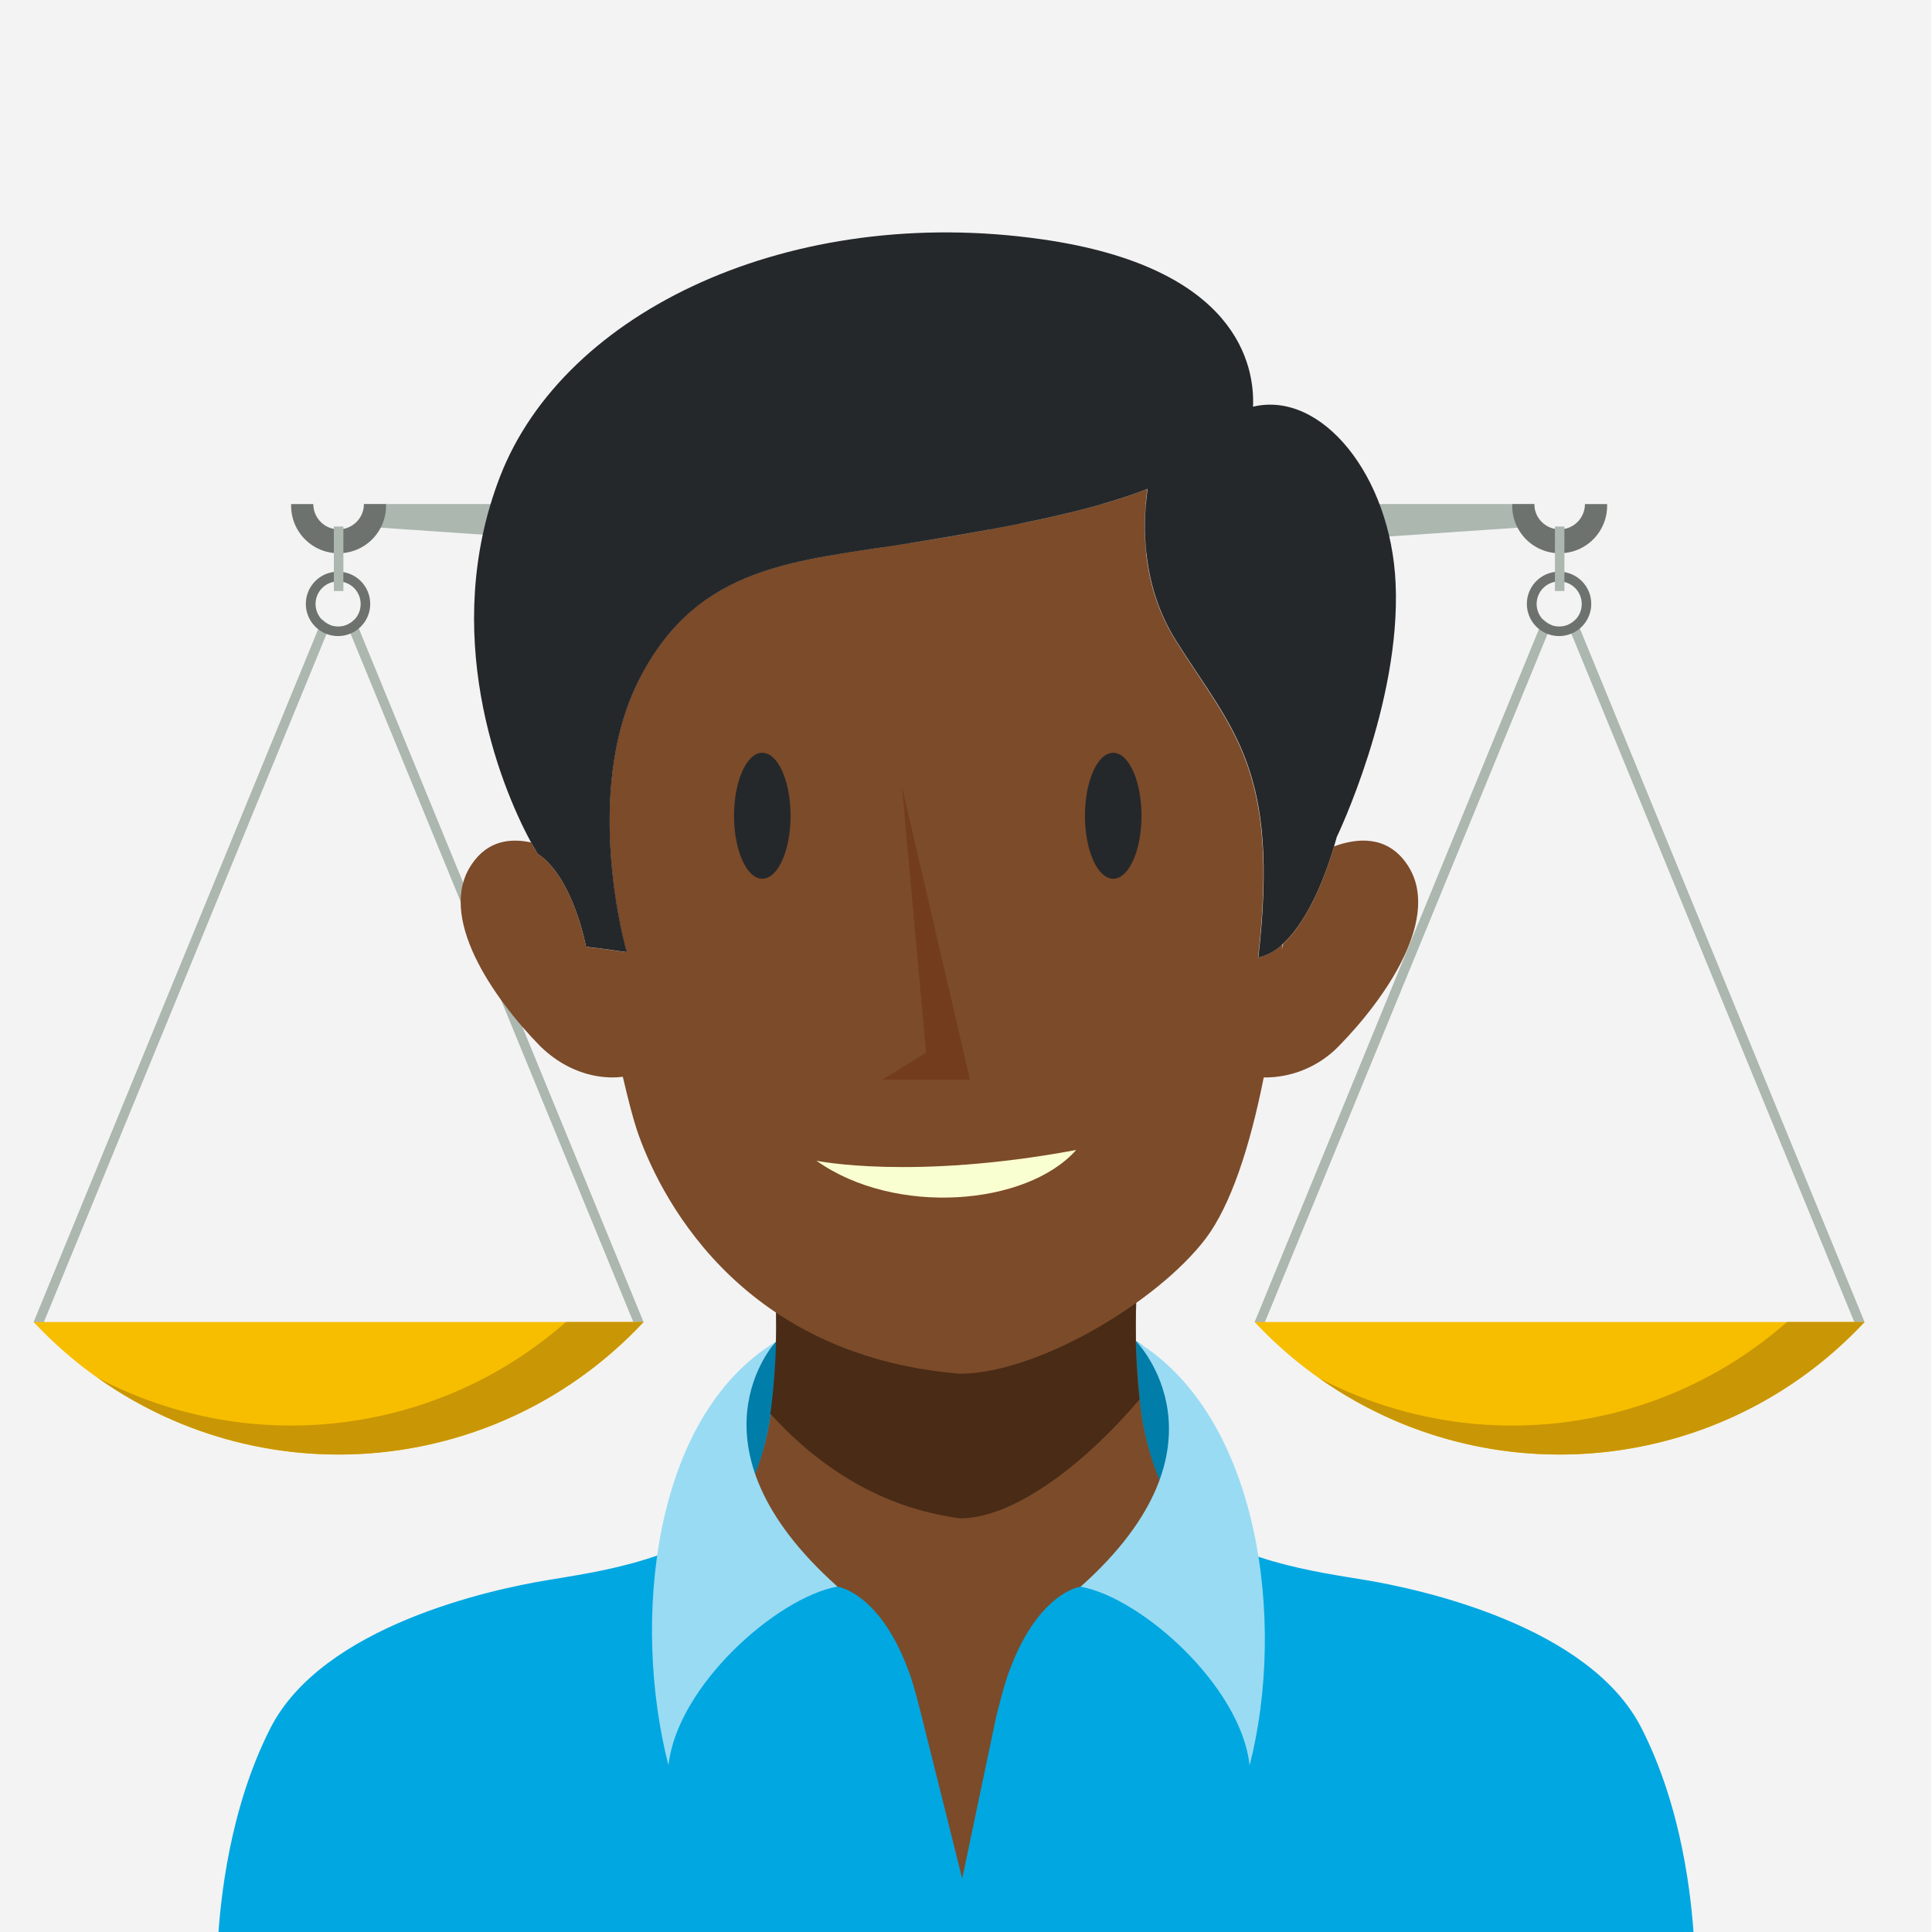
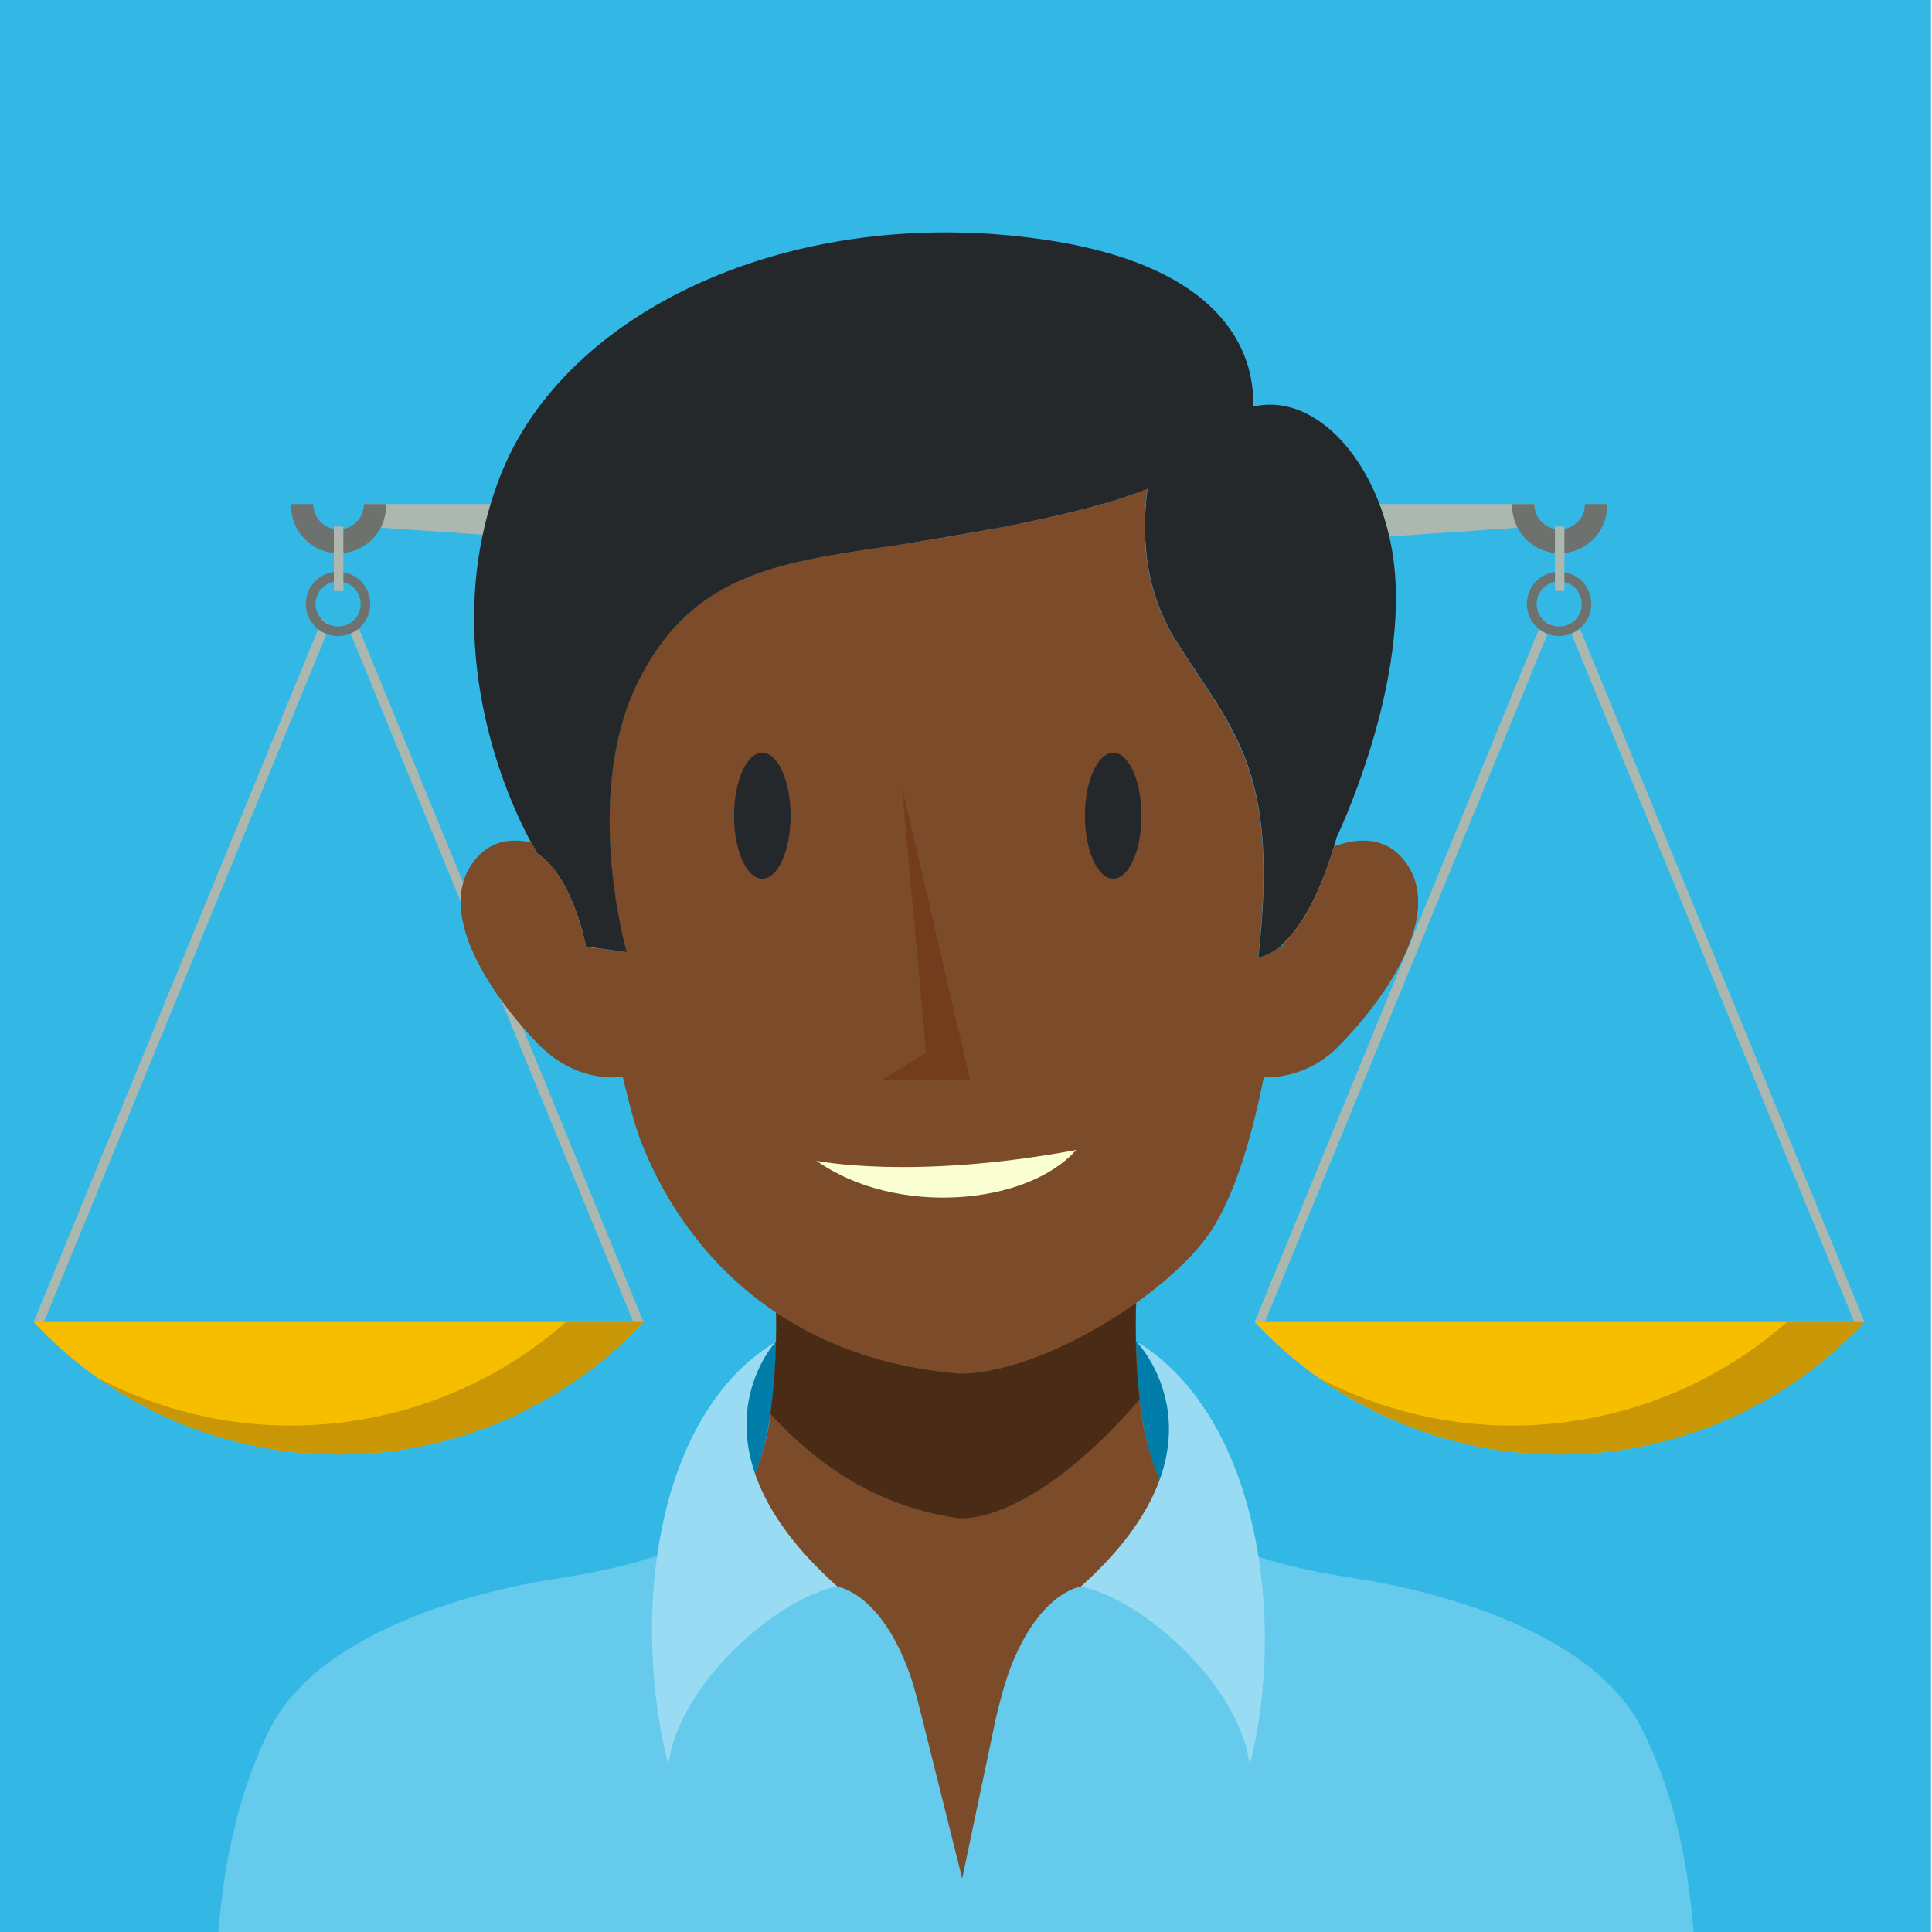
<svg xmlns="http://www.w3.org/2000/svg" viewBox="0 0 300 300">
  <defs>
-     <style>.a{isolation:isolate;}.b{fill:#f3f3f3;}.c{fill:#aab5bd;}.d{fill:#abb7af;}.e{fill:#6d726e;}.f{fill:#4a4f55;}.g{fill:#f7be00;}.h{fill:#c99605;}.i{fill:#007da8;}.j{fill:#00a7e1;}.k{fill:#7c4b29;}.l{fill:#492b16;}.m{fill:#99dbf3;}.n,.q{fill:#dfb28b;}.o{fill:#25282b;}.p{fill:#faffd1;}.q{opacity:0.6;mix-blend-mode:multiply;}</style>
+     <style>.a{isolation:isolate;}.b{fill:#33b8e6;}.c{fill:#aab5bd;}.d{fill:#abb7af;}.e{fill:#6d726e;}.f{fill:#4a4f55;}.g{fill:#f7be00;}.h{fill:#c99605;}.i{fill:#007da8;}.j{fill:#66caec;}.k{fill:#7c4b29;}.l{fill:#492b16;}.m{fill:#99dbf3;}.n,.q{fill:#dfb28b;}.o{fill:#25282b;}.p{fill:#faffd1;}.q{opacity:0.6;mix-blend-mode:multiply;}</style>
  </defs>
  <g class="a">
    <rect class="b" x="-0.15" y="-0.33" width="300" height="301" />
    <polygon class="c" points="150.69 101.6 150.69 95.03 144.06 95.03 144.06 101.6 139.35 261.38 143.2 268.89 151.55 268.89 155.4 261.38 150.69 101.6" />
    <polygon class="d" points="238.25 81.76 147.38 87.97 56.51 81.76 56.51 78.27 238.25 78.27 238.25 81.76" />
    <path class="e" d="M158.43,81.27A11.05,11.05,0,1,1,147.38,70,11.15,11.15,0,0,1,158.43,81.27Z" />
    <rect class="d" x="141.24" y="67.51" width="12.28" height="27.52" />
    <path class="f" d="M149.1,81.27a1.72,1.72,0,1,1-1.72-1.75A1.73,1.73,0,0,1,149.1,81.27Z" />
    <polygon class="d" points="147.9 38.16 146.86 38.16 141.07 62.56 144.09 67.51 150.66 67.51 153.68 62.56 147.9 38.16" />
    <path class="e" d="M246.11,78.27a3.93,3.93,0,1,1-7.86,0h-3.43a7.37,7.37,0,1,0,14.73,0Z" />
    <path class="e" d="M56.51,78.27a3.93,3.93,0,1,1-7.86,0H45.21a7.37,7.37,0,1,0,14.73,0Z" />
    <path class="d" d="M99.93,205.29l-1.35.57L54.44,98.4,53.87,97a3.52,3.52,0,0,0,1.24-.87l.61,1.47Z" />
    <path class="d" d="M50.05,96.15a3.58,3.58,0,0,0,1.23.87l-.56,1.38L6.58,205.86l-1.36-.57L49.44,97.62Z" />
    <path class="g" d="M5.22,205.28a64.77,64.77,0,0,0,94.71,0Z" />
    <path class="h" d="M87.89,205.28A64.67,64.67,0,0,1,15.25,214a64.73,64.73,0,0,0,84.68-8.72Z" />
    <path class="d" d="M289.53,205.29l-1.36.57L244,98.4,243.47,97a3.4,3.4,0,0,0,1.23-.87l.62,1.47Z" />
    <path class="d" d="M239.65,96.15a3.52,3.52,0,0,0,1.24.87l-.57,1.38L196.18,205.86l-1.36-.57L239,97.62Z" />
    <path class="g" d="M194.82,205.28a64.77,64.77,0,0,0,94.71,0Z" />
    <path class="h" d="M277.49,205.28A64.67,64.67,0,0,1,204.85,214a64.73,64.73,0,0,0,84.68-8.72Z" />
    <path class="e" d="M52.58,88.77a5,5,0,1,0,4.91,5A5,5,0,0,0,52.58,88.77Zm0,8.51A3.5,3.5,0,1,1,56,93.78,3.47,3.47,0,0,1,52.58,97.28Z" />
    <path class="e" d="M242.18,88.77a5,5,0,1,0,4.91,5A5,5,0,0,0,242.18,88.77Zm0,8.51a3.5,3.5,0,1,1,3.43-3.5A3.47,3.47,0,0,1,242.18,97.28Z" />
    <rect class="d" x="51.84" y="81.76" width="1.48" height="10.01" />
    <rect class="d" x="241.45" y="81.76" width="1.47" height="10.01" />
    <path class="i" d="M117.45,233.23s-7-12.64-2.5-18.25,5.5-6.62,5.5-6.62l56-.1s7.11,3.87,6.91,16.41a17.27,17.27,0,0,1-10.71,16.21Z" />
    <path class="j" d="M263.05,301.11c-.41-6.1-1.72-20.13-8.16-32.77-8.09-15.91-34.28-21.56-42.9-23-7.26-1.2-21-3-28.33-10.22a16.66,16.66,0,0,1-3.44-4.84c-5.32-11.34-3.65-31.51-3.65-31.51H120.29S122,219,116.68,230.29a15,15,0,0,1-2.77,4.09c-7.16,7.87-21.54,9.74-29,11-8.66,1.43-34.85,7.08-42.94,23C35.57,281,34.26,295,33.84,301.11Z" />
    <path class="k" d="M183.65,235.12c-1.4,3.89-3.14,6.75-4.91,7.64a33.88,33.88,0,0,1-10.94,3.61s-6.85.85-11.4,14c-.64,2-1.2,4.12-1.74,6.33l-5.25,25-6.25-25c-.54-2.21-1.11-4.36-1.74-6.33-4.55-13.15-11.41-14-11.41-14a33.87,33.87,0,0,1-10.93-3.61c-1.87-1-3.75-4.09-5.18-8.38a15.13,15.13,0,0,0,2.77-4.09,39.54,39.54,0,0,0,3-10.77c0-.23.06-.44.1-.68a103.29,103.29,0,0,0,.56-20.06h17.19a82.57,82.57,0,0,1,11.44,6,83.16,83.16,0,0,1,11.44-6h16.22a105.7,105.7,0,0,0,.36,18.43v.1a42.58,42.58,0,0,0,3.28,13A16.48,16.48,0,0,0,183.65,235.12Z" />
    <path class="l" d="M176.93,217.21v.1c-8.89,10.46-19.76,18.46-27.82,18.46-12.34-1.63-22-8-29.49-16.25,0-.23.06-.44.1-.68a103.29,103.29,0,0,0,.56-20.06h17.19a82.57,82.57,0,0,1,11.44,6,83.16,83.16,0,0,1,11.44-6h16.22A105.7,105.7,0,0,0,176.93,217.21Z" />
    <path class="m" d="M120.45,208.36s-15,16.08,9.59,38c-9.42,1.71-24.9,15.42-26.24,27.76C98.07,251.86,101.27,220,120.45,208.36Z" />
    <path class="m" d="M176.4,208.26s16,16.18-8.6,38.12c9.42,1.71,24.89,15.42,26.24,27.76C199.76,251.86,195.58,219.91,176.4,208.26Z" />
    <path class="k" d="M207.83,162.5a16,16,0,0,1-11.6,4.81c-2.14,10.79-5.12,19.85-9,25-7.53,9.92-26.22,21-38.19,21C114,210.43,102,184.61,98.91,175.51c-.6-1.8-1.37-4.76-2.2-8.31-1.51.21-7.26.62-12.78-4.7-7.42-7.56-16.22-20.3-10.63-28.37,2.51-3.65,6-4,9.19-3.31.34.65.67,1.23,1,1.74C89,136.17,91,147,91,147l1.44.21.2,0,4.65.65s-7.13-24.66,2-42.48,24.14-18.22,42.87-21.18c14-2.25,26.92-4.7,36-8.28-.83,6-.87,15.12,4.39,23.54,8.76,14,16.18,19.82,12.8,49.25a8.09,8.09,0,0,0,3.78-2.11c0,.31-.07.61-.1.89l.24-1c4.24-3.91,6.92-11.85,7.85-15.05,3.58-1.33,8.23-1.77,11.31,2.69C224.05,142.2,215.26,154.94,207.83,162.5Z" />
    <path class="n" d="M89.68,134.13l2.95,13.11-.2,0L91,147s-2-10.83-7.53-14.44c-.3-.51-.63-1.09-1-1.74A20.81,20.81,0,0,1,89.68,134.13Z" />
    <path class="n" d="M207.16,131.44c-.93,3.2-3.61,11.14-7.85,15.05l2.77-12.36A21.44,21.44,0,0,1,207.16,131.44Z" />
    <path class="o" d="M207.56,130s-.13.51-.4,1.4c-.93,3.2-3.61,11.14-7.85,15.05a.61.61,0,0,1-.14.14,8.09,8.09,0,0,1-3.78,2.11c3.38-29.43-4-35.25-12.8-49.25-5.26-8.42-5.22-17.58-4.39-23.54-9.09,3.58-22,6-36,8.28-18.73,3-33.71,3.37-42.87,21.18s-2,42.48-2,42.48l-4.65-.65-.2,0L91,147s-2-10.83-7.53-14.44c-.3-.51-.63-1.09-1-1.74-5-9.19-14.17-32.59-4.84-56.78,10-25.89,45.37-42.41,84.1-36.89,30.5,4.33,33.11,19.69,32.84,26,10.63-2.55,21.4,10.7,22.14,27.43C217.56,109.26,207.56,130,207.56,130Z" />
    <path class="p" d="M126.78,180.24s14.82,3.08,40.33-1.67C159.43,187.23,139,188.91,126.78,180.24Z" />
    <ellipse class="o" cx="118.37" cy="126.67" rx="4.39" ry="9.78" />
    <ellipse class="o" cx="172.86" cy="126.67" rx="4.39" ry="9.78" />
    <polygon class="q" points="140.04 122.09 150.62 167.65 136.99 167.65 143.8 163.47 140.04 122.09" />
  </g>
</svg>
